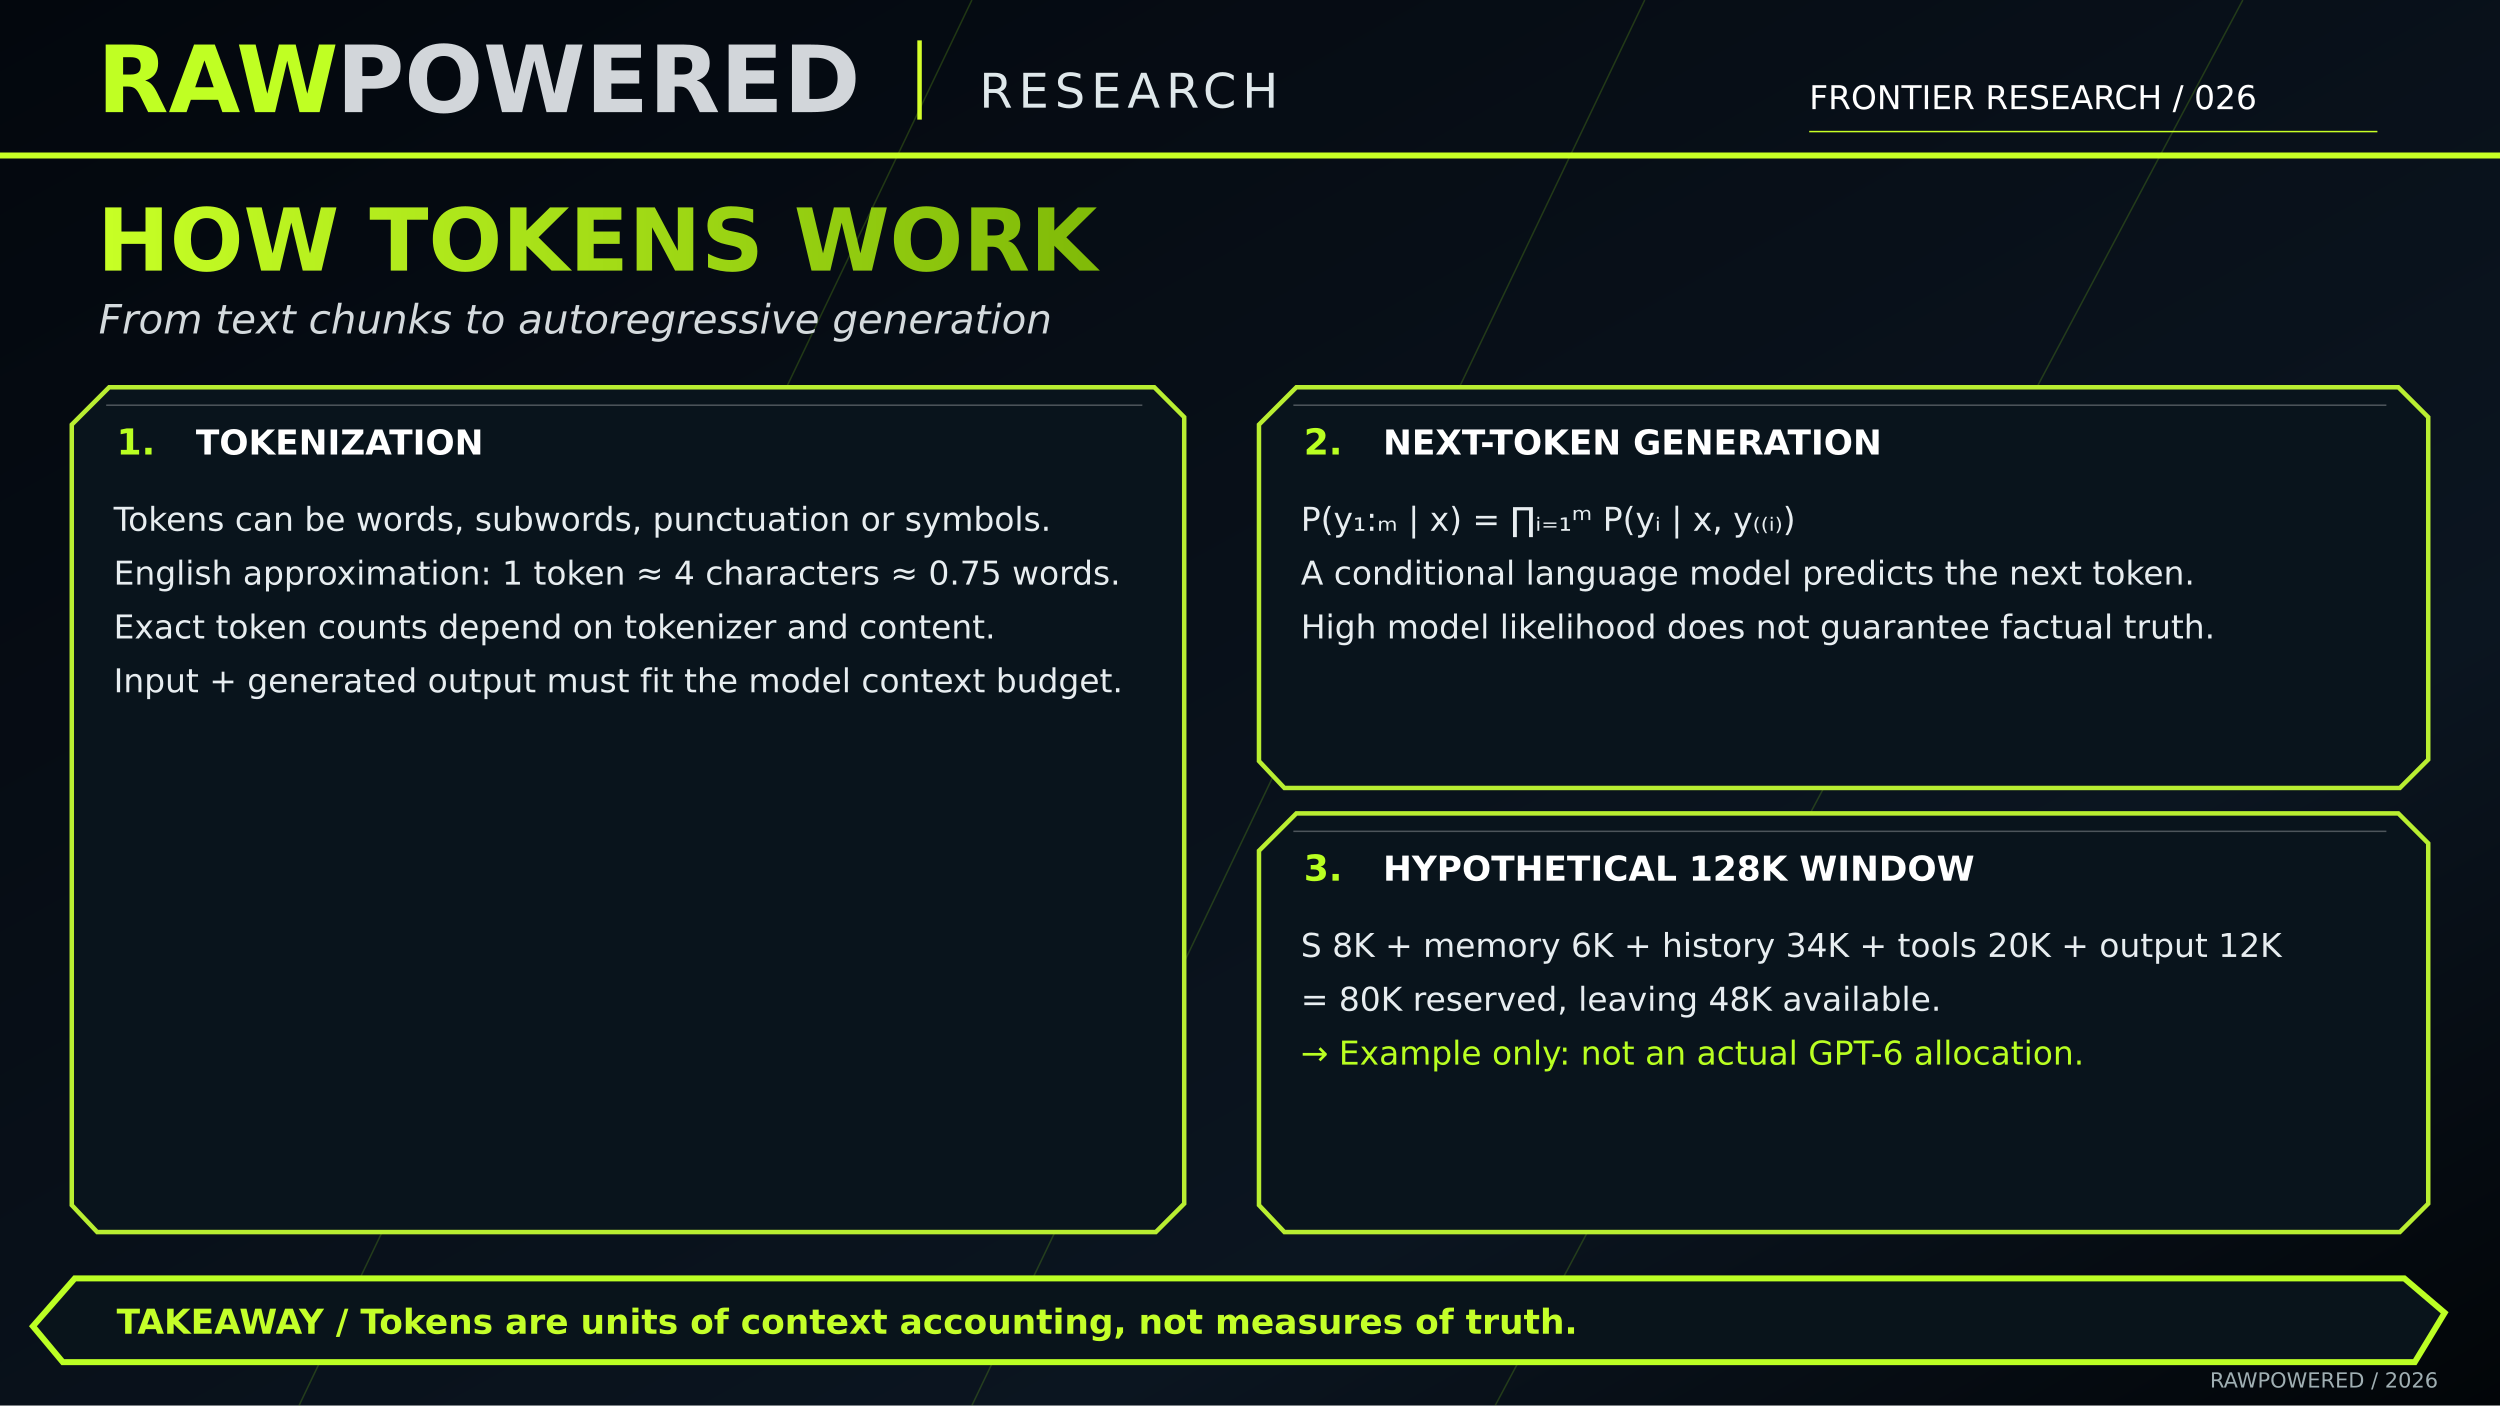
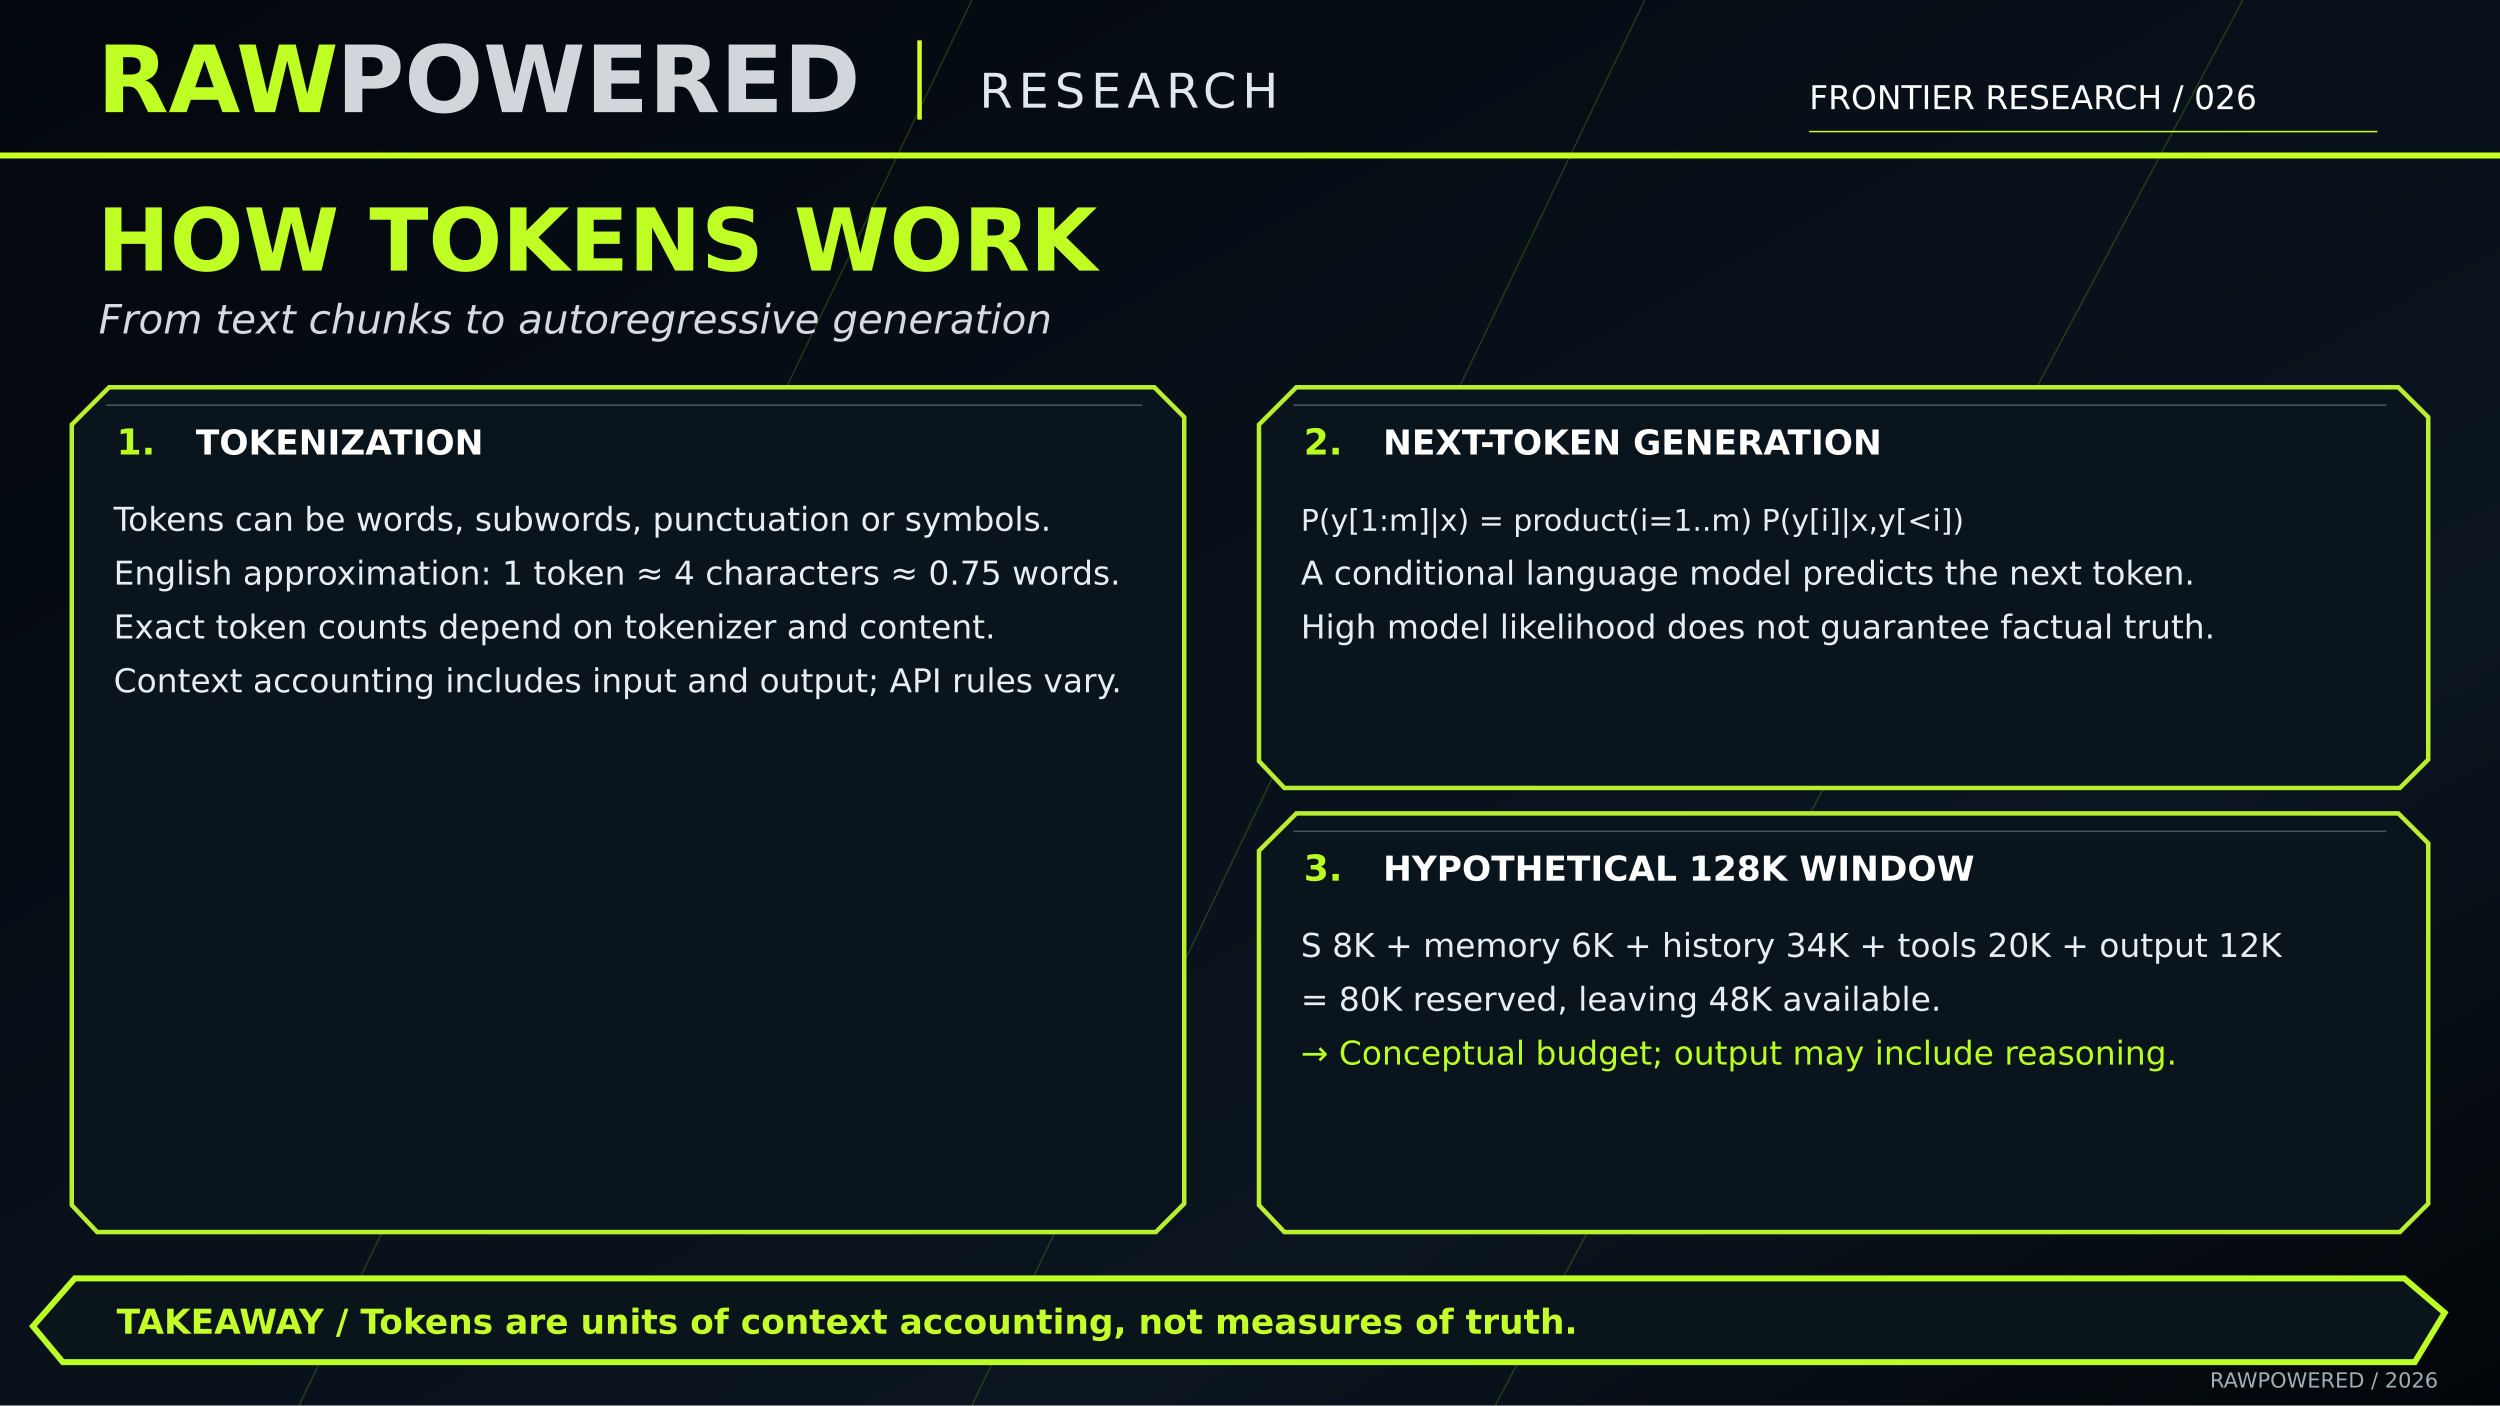
<svg xmlns="http://www.w3.org/2000/svg" width="1672" height="940" viewBox="0 0 1672 940">
  <defs>
    <linearGradient id="bg" x2="1" y2="1">
      <stop stop-color="#03070d" />
      <stop offset=".72" stop-color="#0b1520" />
      <stop offset="1" stop-color="#020508" />
    </linearGradient>
    <linearGradient id="lime">
      <stop stop-color="#c7ff25" />
      <stop offset="1" stop-color="#80ba08" />
    </linearGradient>
  </defs>
  <rect width="1672" height="940" fill="url(#bg)" />
  <g stroke="#8ee819" opacity=".2">
    <path d="M650 0 L200 940 M1100 0 L650 940 M1500 0 L1000 940" />
  </g>
  <path d="M0 104 H1672" stroke="#c7ff25" stroke-width="4" />
  <text x="65" y="75" font-size="62" font-family="DejaVu Sans,Arial" font-weight="bold" fill="#c0ff23">RAW</text>
  <text x="225" y="75" font-size="62" font-family="DejaVu Sans,Arial" font-weight="bold" fill="#d2d6da">POWERED</text>
  <path d="M615 27 V80" stroke="#d5ff2a" stroke-width="3" />
  <text x="655" y="72" font-size="32" font-family="DejaVu Sans,Arial" fill="#dfe8eb" letter-spacing="4">RESEARCH</text>
  <text x="1210" y="73" font-size="22" font-family="DejaVu Sans,Arial" fill="#fff">FRONTIER RESEARCH / 026</text>
  <path d="M1210 88 H1590" stroke="#c7ff25" />
-   <text x="65" y="181" font-family="DejaVu Sans,Arial" font-size="58" font-weight="bold" fill="url(#lime)">HOW TOKENS WORK</text>
+   <text x="65" y="181" font-family="DejaVu Sans,Arial" font-size="58" font-weight="bold" fill="#c0ff23">HOW TOKENS WORK</text>
  <text x="66" y="223" font-family="DejaVu Sans,Arial" font-size="27" font-style="italic" fill="#d4dadd">From text chunks to autoregressive generation</text>
  <path d="M73 259 H772 L792 279 V805 L773 824 H65 L48 806 V284Z" fill="#09141c" stroke="#b9ee31" stroke-width="3" />
  <path d="M71 271 H764" stroke="#fff" opacity=".28" />
  <text x="78" y="304" font-family="DejaVu Sans,Arial" font-weight="bold" font-size="24" fill="#b9ff21">1.</text>
  <text x="131" y="304" font-family="DejaVu Sans,Arial" font-weight="bold" font-size="23" fill="#fff">TOKENIZATION</text>
  <text x="76" y="355" font-family="DejaVu Sans,Arial" font-size="22" fill="#e7edf0">Tokens can be words, subwords, punctuation or symbols.</text>
  <text x="76" y="391" font-family="DejaVu Sans,Arial" font-size="22" fill="#e7edf0">English approximation: 1 token ≈ 4 characters ≈ 0.75 words.</text>
  <text x="76" y="427" font-family="DejaVu Sans,Arial" font-size="22" fill="#e7edf0">Exact token counts depend on tokenizer and content.</text>
-   <text x="76" y="463" font-family="DejaVu Sans,Arial" font-size="22" fill="#e7edf0">Input + generated output must fit the model context budget.</text>
+   <text x="76" y="463" font-family="DejaVu Sans,Arial" font-size="22" fill="#e7edf0">Context accounting includes input and output; API rules vary.</text>
  <path d="M867 259 H1604 L1624 279 V508 L1605 527 H859 L842 509 V284Z" fill="#09141c" stroke="#b9ee31" stroke-width="3" />
  <path d="M865 271 H1596" stroke="#fff" opacity=".28" />
  <text x="872" y="304" font-family="DejaVu Sans,Arial" font-weight="bold" font-size="24" fill="#b9ff21">2.</text>
  <text x="925" y="304" font-family="DejaVu Sans,Arial" font-weight="bold" font-size="23" fill="#fff">NEXT-TOKEN GENERATION</text>
-   <text x="870" y="355" font-family="DejaVu Sans,Arial" font-size="22" fill="#e7edf0">P(y₁:ₘ | x) = ∏ᵢ₌₁ᵐ P(yᵢ | x, y₍₍ᵢ₎)</text>
+   <text x="870" y="355" font-family="DejaVu Sans,Arial" font-size="20" fill="#e7edf0">P(y[1:m]|x) = product(i=1..m) P(y[i]|x,y[&lt;i])</text>
  <text x="870" y="391" font-family="DejaVu Sans,Arial" font-size="22" fill="#e7edf0">A conditional language model predicts the next token.</text>
  <text x="870" y="427" font-family="DejaVu Sans,Arial" font-size="22" fill="#e7edf0">High model likelihood does not guarantee factual truth.</text>
  <path d="M867 544 H1604 L1624 564 V805 L1605 824 H859 L842 806 V569Z" fill="#09141c" stroke="#b9ee31" stroke-width="3" />
  <path d="M865 556 H1596" stroke="#fff" opacity=".28" />
  <text x="872" y="589" font-family="DejaVu Sans,Arial" font-weight="bold" font-size="24" fill="#b9ff21">3.</text>
  <text x="925" y="589" font-family="DejaVu Sans,Arial" font-weight="bold" font-size="23" fill="#fff">HYPOTHETICAL 128K WINDOW</text>
  <text x="870" y="640" font-family="DejaVu Sans,Arial" font-size="22" fill="#e7edf0">S 8K + memory 6K + history 34K + tools 20K + output 12K</text>
  <text x="870" y="676" font-family="DejaVu Sans,Arial" font-size="22" fill="#e7edf0">= 80K reserved, leaving 48K available.</text>
-   <text x="870" y="712" font-family="DejaVu Sans,Arial" font-size="22" fill="#b9ff21">→ Example only: not an actual GPT-6 allocation.</text>
+   <text x="870" y="712" font-family="DejaVu Sans,Arial" font-size="22" fill="#b9ff21">→ Conceptual budget; output may include reasoning.</text>
  <path d="M50 855 H1608 L1635 878 L1615 911 H42 L22 887 Z" fill="#09141b" stroke="#bcff24" stroke-width="4" />
  <text x="78" y="892" font-family="DejaVu Sans,Arial" font-weight="bold" font-size="23" fill="#c4ff29">TAKEAWAY  /  Tokens are units of context accounting, not measures of truth.</text>
  <text x="1478" y="928" font-family="DejaVu Sans,Arial" font-size="14" fill="#a0afb3">RAWPOWERED / 2026</text>
</svg>
